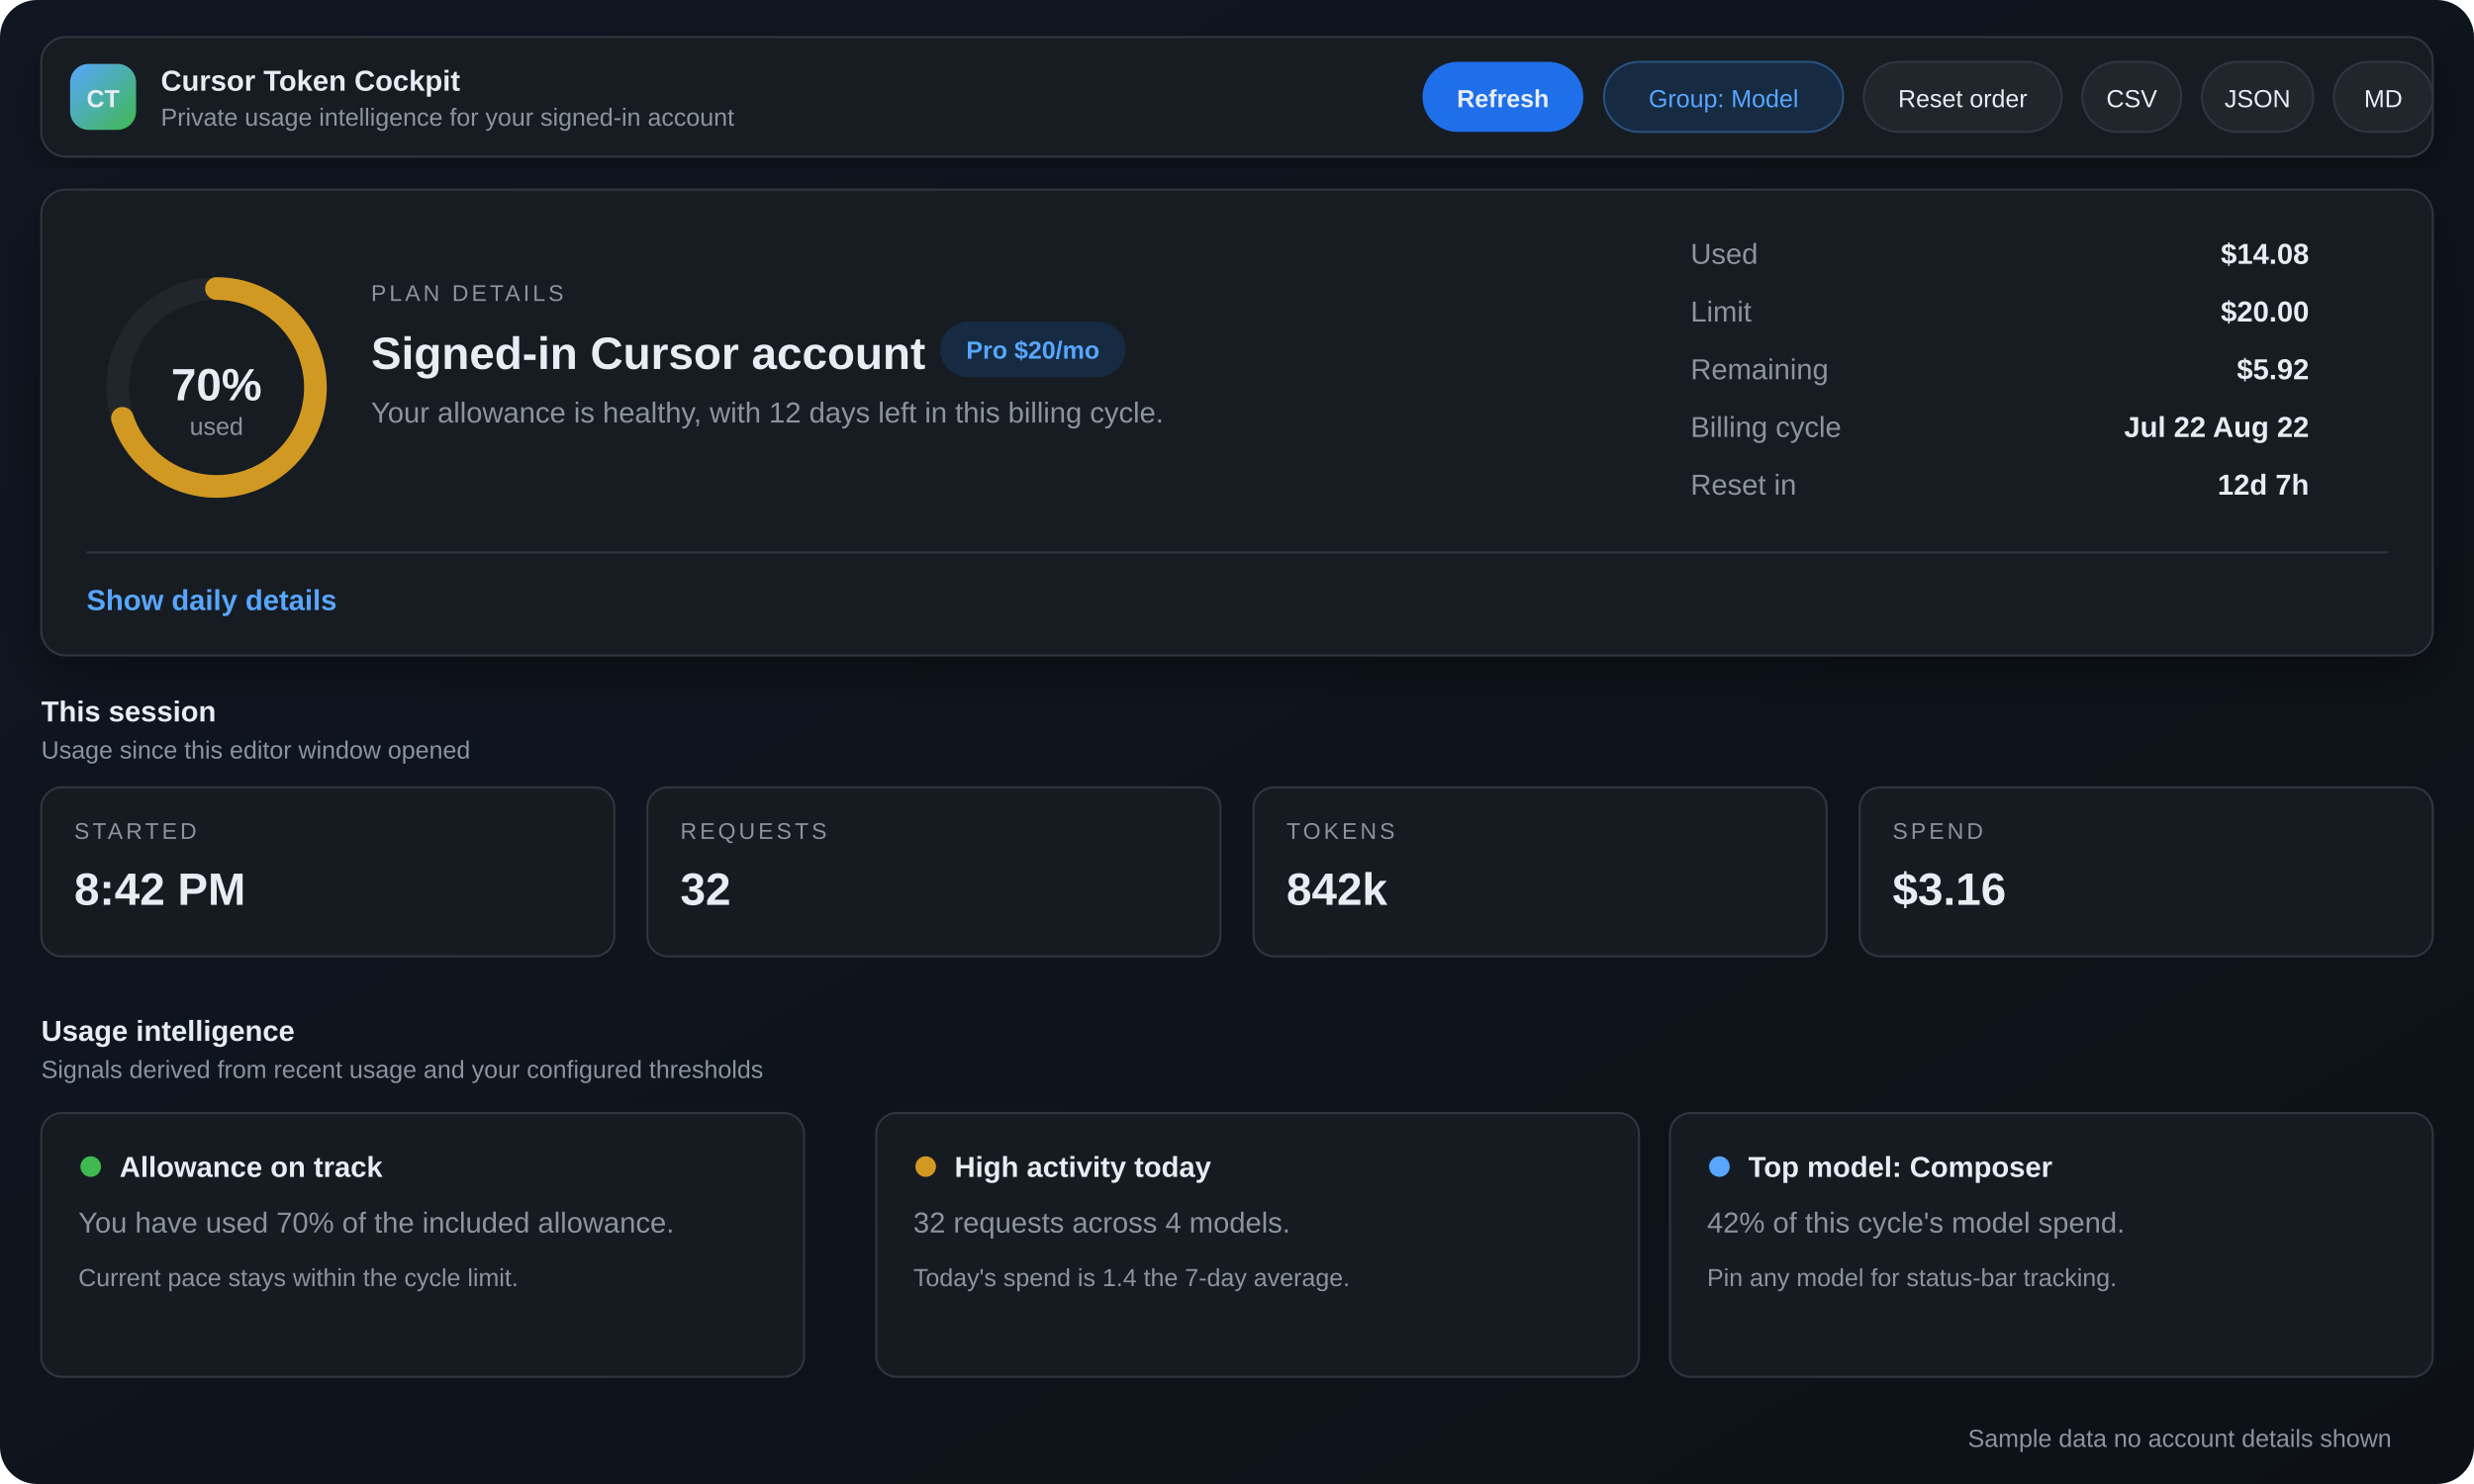
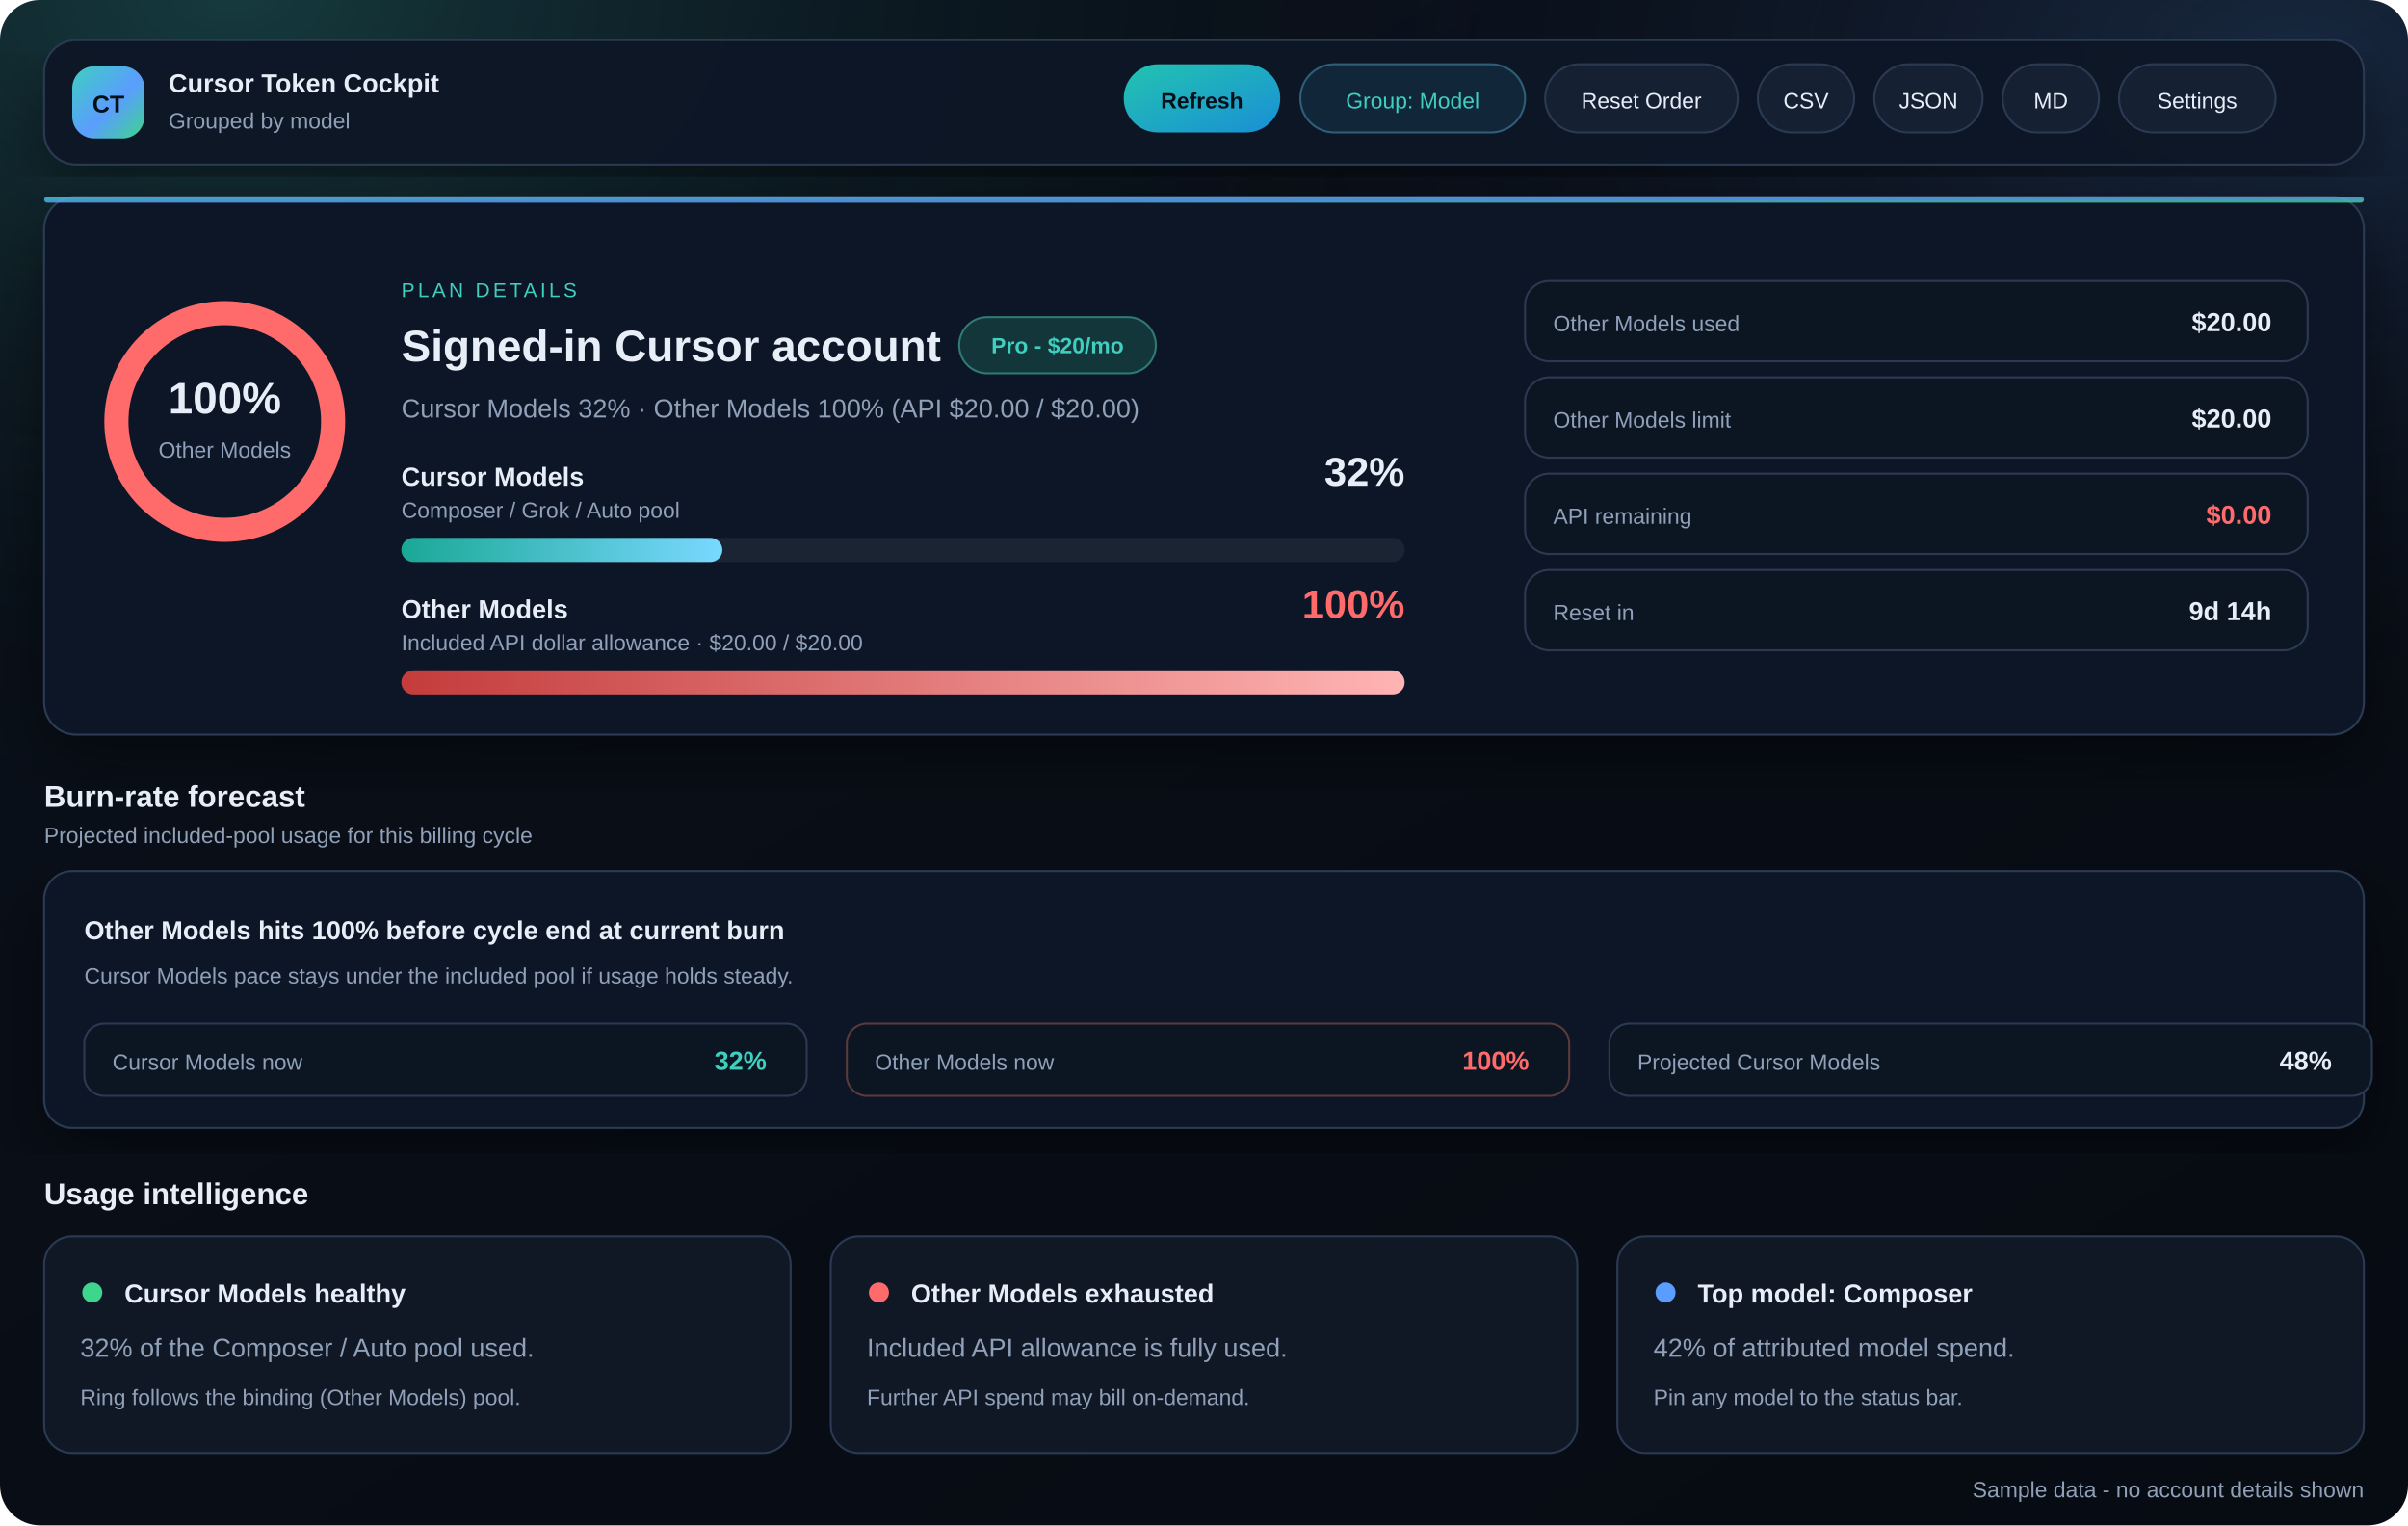
- <svg xmlns="http://www.w3.org/2000/svg" width="1200" height="720" viewBox="0 0 1200 720">
+ <svg xmlns="http://www.w3.org/2000/svg" width="1200" height="760" viewBox="0 0 1200 760">
  <defs>
    <linearGradient id="bg" x1="0" y1="0" x2="1" y2="1">
-       <stop stop-color="#101722" />
-       <stop offset="1" stop-color="#0d1117" />
+       <stop stop-color="#0a101a" />
+       <stop offset="1" stop-color="#070b12" />
    </linearGradient>
+     <radialGradient id="glowL" cx="0.1" cy="0" r="0.55">
+       <stop stop-color="#3ecfbf" stop-opacity=".22" />
+       <stop offset="1" stop-color="#070b12" stop-opacity="0" />
+     </radialGradient>
+     <radialGradient id="glowR" cx="0.95" cy="0.05" r="0.5">
+       <stop stop-color="#5b9dff" stop-opacity=".18" />
+       <stop offset="1" stop-color="#070b12" stop-opacity="0" />
+     </radialGradient>
    <linearGradient id="brand" x1="0" y1="0" x2="1" y2="1">
-       <stop stop-color="#58a6ff" />
-       <stop offset="1" stop-color="#3fb950" />
+       <stop stop-color="#3ecfbf" />
+       <stop offset=".55" stop-color="#5b9dff" />
+       <stop offset="1" stop-color="#3dd68c" />
+     </linearGradient>
+     <linearGradient id="barOk" x1="0" y1="0" x2="1" y2="0">
+       <stop stop-color="#1aa896" />
+       <stop offset="1" stop-color="#79d8ff" />
+     </linearGradient>
+     <linearGradient id="barCrit" x1="0" y1="0" x2="1" y2="0">
+       <stop stop-color="#c43c3c" />
+       <stop offset="1" stop-color="#ffb4b4" />
+     </linearGradient>
+     <linearGradient id="btn" x1="0" y1="0" x2="1" y2="1">
+       <stop stop-color="#22c3b0" />
+       <stop offset="1" stop-color="#1a8fd6" />
    </linearGradient>
    <filter id="shadow">
-       <feDropShadow dx="0" dy="8" stdDeviation="12" flood-opacity=".35" />
+       <feDropShadow dx="0" dy="12" stdDeviation="16" flood-opacity=".45" />
    </filter>
    <style>
-       text{font-family:Segoe UI,Arial,sans-serif;fill:#e6edf3}.muted{fill:#8b949e}.tiny{font-size:12px}.small{font-size:14px}.label{font-size:11px;letter-spacing:1.5px}.title{font-size:22px;font-weight:700}.strong{font-weight:700}.card{fill:#161b22;stroke:#30363d}.line{stroke:#30363d}.blue{fill:#58a6ff}.green{fill:#3fb950}.orange{fill:#d29922}.red{fill:#f85149}
+       text{font-family:Segoe UI,Arial,sans-serif;fill:#e8eef7}
+       .muted{fill:#8fa0b8}.tiny{font-size:11px}.small{font-size:13px}.label{font-size:10px;letter-spacing:1.6px}
+       .title{font-size:22px;font-weight:700}.h2{font-size:15px;font-weight:700}.strong{font-weight:700}
+       .card{fill:#101826;stroke:#2a3a52}.teal{fill:#3ecfbf}.blue{fill:#5b9dff}.green{fill:#3dd68c}.orange{fill:#f0b429}.red{fill:#ff6b6b}
    </style>
  </defs>
-   <rect width="1200" height="720" rx="18" fill="url(#bg)" />
-   <rect x="20" y="18" width="1160" height="58" rx="12" class="card" filter="url(#shadow)" />
-   <rect x="34" y="31" width="32" height="32" rx="9" fill="url(#brand)" />
-   <text x="50" y="52" text-anchor="middle" class="strong">CT</text>
-   <text x="78" y="44" class="small strong">Cursor Token Cockpit</text>
-   <text x="78" y="61" class="tiny muted">Private usage intelligence for your signed-in account</text>
-   <g transform="translate(690 30)">
-     <rect width="78" height="34" rx="17" fill="#1f6feb" />
-     <text x="39" y="22" text-anchor="middle" class="tiny strong">Refresh</text>
-     <rect x="88" width="116" height="34" rx="17" fill="#162a42" stroke="#28517c" />
-     <text x="146" y="22" text-anchor="middle" class="tiny blue">Group: Model</text>
-     <rect x="214" width="96" height="34" rx="17" fill="#21262d" stroke="#30363d" />
-     <text x="262" y="22" text-anchor="middle" class="tiny">Reset order</text>
-     <rect x="320" width="48" height="34" rx="17" fill="#21262d" stroke="#30363d" />
-     <text x="344" y="22" text-anchor="middle" class="tiny">CSV</text>
-     <rect x="378" width="54" height="34" rx="17" fill="#21262d" stroke="#30363d" />
-     <text x="405" y="22" text-anchor="middle" class="tiny">JSON</text>
-     <rect x="442" width="48" height="34" rx="17" fill="#21262d" stroke="#30363d" />
-     <text x="466" y="22" text-anchor="middle" class="tiny">MD</text>
+   <rect width="1200" height="760" rx="20" fill="url(#bg)" />
+   <rect width="1200" height="760" rx="20" fill="url(#glowL)" />
+   <rect width="1200" height="760" rx="20" fill="url(#glowR)" />
+   <rect x="22" y="20" width="1156" height="62" rx="16" class="card" filter="url(#shadow)" opacity=".95" />
+   <rect x="36" y="33" width="36" height="36" rx="11" fill="url(#brand)" />
+   <text x="54" y="56" text-anchor="middle" class="strong" style="fill:#041018;font-size:12px">CT</text>
+   <text x="84" y="46" class="small strong">Cursor Token Cockpit</text>
+   <text x="84" y="64" class="tiny muted">Grouped by model</text>
+   <g transform="translate(560 32)">
+     <rect width="78" height="34" rx="17" fill="url(#btn)" />
+     <text x="39" y="22" text-anchor="middle" class="tiny strong" style="fill:#041018">Refresh</text>
+     <rect x="88" width="112" height="34" rx="17" fill="#12263a" stroke="#2f5f78" />
+     <text x="144" y="22" text-anchor="middle" class="tiny teal">Group: Model</text>
+     <rect x="210" width="96" height="34" rx="17" fill="#152033" stroke="#2a3a52" />
+     <text x="258" y="22" text-anchor="middle" class="tiny">Reset Order</text>
+     <rect x="316" width="48" height="34" rx="17" fill="#152033" stroke="#2a3a52" />
+     <text x="340" y="22" text-anchor="middle" class="tiny">CSV</text>
+     <rect x="374" width="54" height="34" rx="17" fill="#152033" stroke="#2a3a52" />
+     <text x="401" y="22" text-anchor="middle" class="tiny">JSON</text>
+     <rect x="438" width="48" height="34" rx="17" fill="#152033" stroke="#2a3a52" />
+     <text x="462" y="22" text-anchor="middle" class="tiny">MD</text>
+     <rect x="496" width="78" height="34" rx="17" fill="#152033" stroke="#2a3a52" />
+     <text x="535" y="22" text-anchor="middle" class="tiny">Settings</text>
  </g>
-   <rect x="20" y="92" width="1160" height="226" rx="12" class="card" filter="url(#shadow)" />
-   <circle cx="105" cy="188" r="48" fill="none" stroke="#21262d" stroke-width="11" />
-   <circle cx="105" cy="188" r="48" fill="none" stroke="#d29922" stroke-width="11" stroke-linecap="round" stroke-dasharray="211 302" transform="rotate(-90 105 188)" />
-   <text x="105" y="188" text-anchor="middle" dominant-baseline="middle" class="title">70%</text>
-   <text x="105" y="211" text-anchor="middle" class="tiny muted">used</text>
-   <text x="180" y="146" class="label muted">PLAN DETAILS</text>
-   <text x="180" y="179" class="title">Signed-in Cursor account</text>
-   <rect x="456" y="156" width="90" height="27" rx="14" fill="#162a42" />
-   <text x="501" y="174" text-anchor="middle" class="tiny blue strong">Pro   $20/mo</text>
-   <text x="180" y="205" class="small muted">Your allowance is healthy, with 12 days left in this billing cycle.</text>
-   <g transform="translate(820 128)">
-     <text y="0" class="small muted">Used</text>
-     <text x="300" y="0" text-anchor="end" class="small strong">$14.08</text>
-     <text y="28" class="small muted">Limit</text>
-     <text x="300" y="28" text-anchor="end" class="small strong">$20.00</text>
-     <text y="56" class="small muted">Remaining</text>
-     <text x="300" y="56" text-anchor="end" class="small strong">$5.92</text>
-     <text y="84" class="small muted">Billing cycle</text>
-     <text x="300" y="84" text-anchor="end" class="small strong">Jul 22   Aug 22</text>
-     <text y="112" class="small muted">Reset in</text>
-     <text x="300" y="112" text-anchor="end" class="small strong">12d 7h</text>
+   <rect x="22" y="98" width="1156" height="268" rx="16" class="card" filter="url(#shadow)" />
+   <rect x="22" y="98" width="1156" height="3" rx="1.5" fill="url(#brand)" opacity=".85" />
+   <circle cx="112" cy="210" r="54" fill="none" stroke="#1a2433" stroke-width="12" />
+   <circle cx="112" cy="210" r="54" fill="none" stroke="#ff6b6b" stroke-width="12" stroke-linecap="round" stroke-dasharray="339 339" transform="rotate(-90 112 210)" />
+   <text x="112" y="206" text-anchor="middle" class="title">100%</text>
+   <text x="112" y="228" text-anchor="middle" class="tiny muted">Other Models</text>
+   <text x="200" y="148" class="label teal">PLAN DETAILS</text>
+   <text x="200" y="180" class="title">Signed-in Cursor account</text>
+   <rect x="478" y="158" width="98" height="28" rx="14" fill="#12363a" stroke="#2f7a72" />
+   <text x="527" y="176" text-anchor="middle" class="tiny teal strong">Pro - $20/mo</text>
+   <text x="200" y="208" class="small muted">Cursor Models 32%  ·  Other Models 100% (API $20.00 / $20.00)</text>
+   <text x="200" y="242" class="small strong">Cursor Models</text>
+   <text x="700" y="242" text-anchor="end" class="title" style="font-size:20px">32%</text>
+   <text x="200" y="258" class="tiny muted">Composer / Grok / Auto pool</text>
+   <rect x="200" y="268" width="500" height="12" rx="6" fill="#1a2433" />
+   <rect x="200" y="268" width="160" height="12" rx="6" fill="url(#barOk)" />
+   <text x="200" y="308" class="small strong">Other Models</text>
+   <text x="700" y="308" text-anchor="end" class="title red" style="font-size:20px">100%</text>
+   <text x="200" y="324" class="tiny muted">Included API dollar allowance  ·  $20.00 / $20.00</text>
+   <rect x="200" y="334" width="500" height="12" rx="6" fill="#1a2433" />
+   <rect x="200" y="334" width="500" height="12" rx="6" fill="url(#barCrit)" />
+   <g transform="translate(760 140)">
+     <rect width="390" height="40" rx="12" fill="#0c1522" stroke="#2a3a52" />
+     <text x="14" y="25" class="tiny muted">Other Models used</text>
+     <text x="372" y="25" text-anchor="end" class="small strong">$20.00</text>
+     <rect y="48" width="390" height="40" rx="12" fill="#0c1522" stroke="#2a3a52" />
+     <text x="14" y="73" class="tiny muted">Other Models limit</text>
+     <text x="372" y="73" text-anchor="end" class="small strong">$20.00</text>
+     <rect y="96" width="390" height="40" rx="12" fill="#0c1522" stroke="#2a3a52" />
+     <text x="14" y="121" class="tiny muted">API remaining</text>
+     <text x="372" y="121" text-anchor="end" class="small strong red">$0.00</text>
+     <rect y="144" width="390" height="40" rx="12" fill="#0c1522" stroke="#2a3a52" />
+     <text x="14" y="169" class="tiny muted">Reset in</text>
+     <text x="372" y="169" text-anchor="end" class="small strong">9d 14h</text>
  </g>
-   <line x1="42" y1="268" x2="1158" y2="268" class="line" />
-   <text x="42" y="296" class="small blue strong">Show daily details</text>
-   <text x="20" y="350" class="small strong">This session</text>
-   <text x="20" y="368" class="tiny muted">Usage since this editor window opened</text>
-   <g transform="translate(20 382)">
-     <g>
-       <rect width="278" height="82" rx="10" class="card" />
-       <text x="16" y="25" class="label muted">STARTED</text>
-       <text x="16" y="57" class="title">8:42 PM</text>
-     </g>
-     <g transform="translate(294)">
-       <rect width="278" height="82" rx="10" class="card" />
-       <text x="16" y="25" class="label muted">REQUESTS</text>
-       <text x="16" y="57" class="title">32</text>
-     </g>
-     <g transform="translate(588)">
-       <rect width="278" height="82" rx="10" class="card" />
-       <text x="16" y="25" class="label muted">TOKENS</text>
-       <text x="16" y="57" class="title">842k</text>
-     </g>
-     <g transform="translate(882)">
-       <rect width="278" height="82" rx="10" class="card" />
-       <text x="16" y="25" class="label muted">SPEND</text>
-       <text x="16" y="57" class="title">$3.16</text>
-     </g>
+   <text x="22" y="402" class="h2">Burn-rate forecast</text>
+   <text x="22" y="420" class="tiny muted">Projected included-pool usage for this billing cycle</text>
+   <rect x="22" y="434" width="1156" height="128" rx="14" class="card" filter="url(#shadow)" />
+   <text x="42" y="468" class="small strong">Other Models hits 100% before cycle end at current burn</text>
+   <text x="42" y="490" class="tiny muted">Cursor Models pace stays under the included pool if usage holds steady.</text>
+   <g transform="translate(42 510)">
+     <rect width="360" height="36" rx="10" fill="#0c1522" stroke="#2a3a52" />
+     <text x="14" y="23" class="tiny muted">Cursor Models now</text>
+     <text x="340" y="23" text-anchor="end" class="small strong teal">32%</text>
+     <rect x="380" width="360" height="36" rx="10" fill="#0c1522" stroke="#5a3a3a" />
+     <text x="394" y="23" class="tiny muted">Other Models now</text>
+     <text x="720" y="23" text-anchor="end" class="small strong red">100%</text>
+     <rect x="760" width="380" height="36" rx="10" fill="#0c1522" stroke="#2a3a52" />
+     <text x="774" y="23" class="tiny muted">Projected Cursor Models</text>
+     <text x="1120" y="23" text-anchor="end" class="small strong">48%</text>
  </g>
-   <text x="20" y="505" class="small strong">Usage intelligence</text>
-   <text x="20" y="523" class="tiny muted">Signals derived from recent usage and your configured thresholds</text>
-   <g transform="translate(20 540)">
-     <rect width="370" height="128" rx="10" class="card" stroke="#28517c" />
-     <circle cx="24" cy="26" r="5" class="green" />
-     <text x="38" y="31" class="small strong">Allowance on track</text>
-     <text x="18" y="58" class="small muted">You have used 70% of the included allowance.</text>
-     <text x="18" y="84" class="tiny muted">Current pace stays within the cycle limit.</text>
-     <rect x="405" width="370" height="128" rx="10" class="card" stroke="#604f1d" />
-     <circle cx="429" cy="26" r="5" class="orange" />
-     <text x="443" y="31" class="small strong">High activity today</text>
-     <text x="423" y="58" class="small muted">32 requests across 4 models.</text>
-     <text x="423" y="84" class="tiny muted">Today's spend is 1.4  the 7-day average.</text>
-     <rect x="790" width="370" height="128" rx="10" class="card" stroke="#28517c" />
-     <circle cx="814" cy="26" r="5" class="blue" />
-     <text x="828" y="31" class="small strong">Top model: Composer</text>
-     <text x="808" y="58" class="small muted">42% of this cycle's model spend.</text>
-     <text x="808" y="84" class="tiny muted">Pin any model for status-bar tracking.</text>
+   <text x="22" y="600" class="h2">Usage intelligence</text>
+   <g transform="translate(22 616)">
+     <rect width="372" height="108" rx="14" class="card" stroke="#2f5f78" />
+     <circle cx="24" cy="28" r="5" class="green" />
+     <text x="40" y="33" class="small strong">Cursor Models healthy</text>
+     <text x="18" y="60" class="small muted">32% of the Composer / Auto pool used.</text>
+     <text x="18" y="84" class="tiny muted">Ring follows the binding (Other Models) pool.</text>
+     <rect x="392" width="372" height="108" rx="14" class="card" stroke="#6a3a3a" />
+     <circle cx="416" cy="28" r="5" class="red" />
+     <text x="432" y="33" class="small strong">Other Models exhausted</text>
+     <text x="410" y="60" class="small muted">Included API allowance is fully used.</text>
+     <text x="410" y="84" class="tiny muted">Further API spend may bill on-demand.</text>
+     <rect x="784" width="372" height="108" rx="14" class="card" stroke="#3a5a78" />
+     <circle cx="808" cy="28" r="5" class="blue" />
+     <text x="824" y="33" class="small strong">Top model: Composer</text>
+     <text x="802" y="60" class="small muted">42% of attributed model spend.</text>
+     <text x="802" y="84" class="tiny muted">Pin any model to the status bar.</text>
  </g>
-   <text x="1160" y="702" text-anchor="end" class="tiny muted">Sample data   no account details shown</text>
+   <text x="1178" y="746" text-anchor="end" class="tiny muted">Sample data - no account details shown</text>
</svg>
